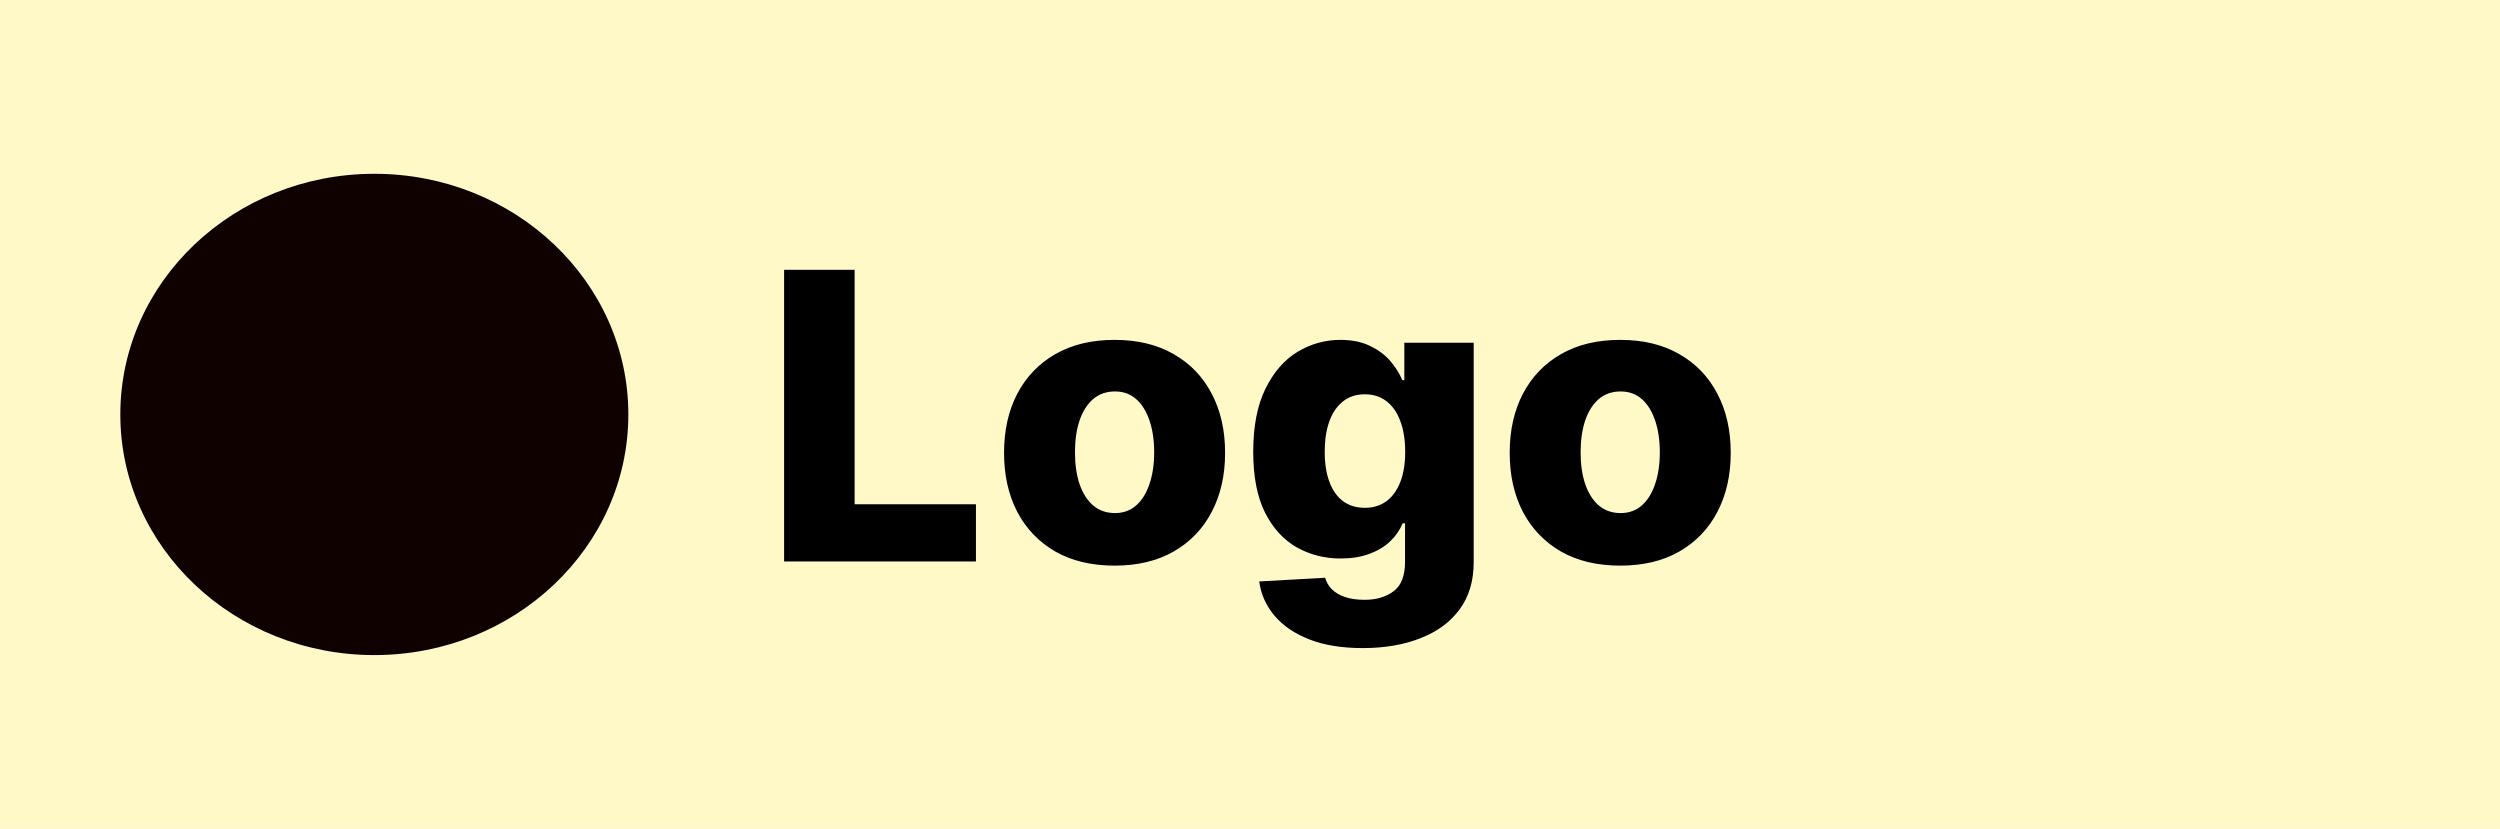
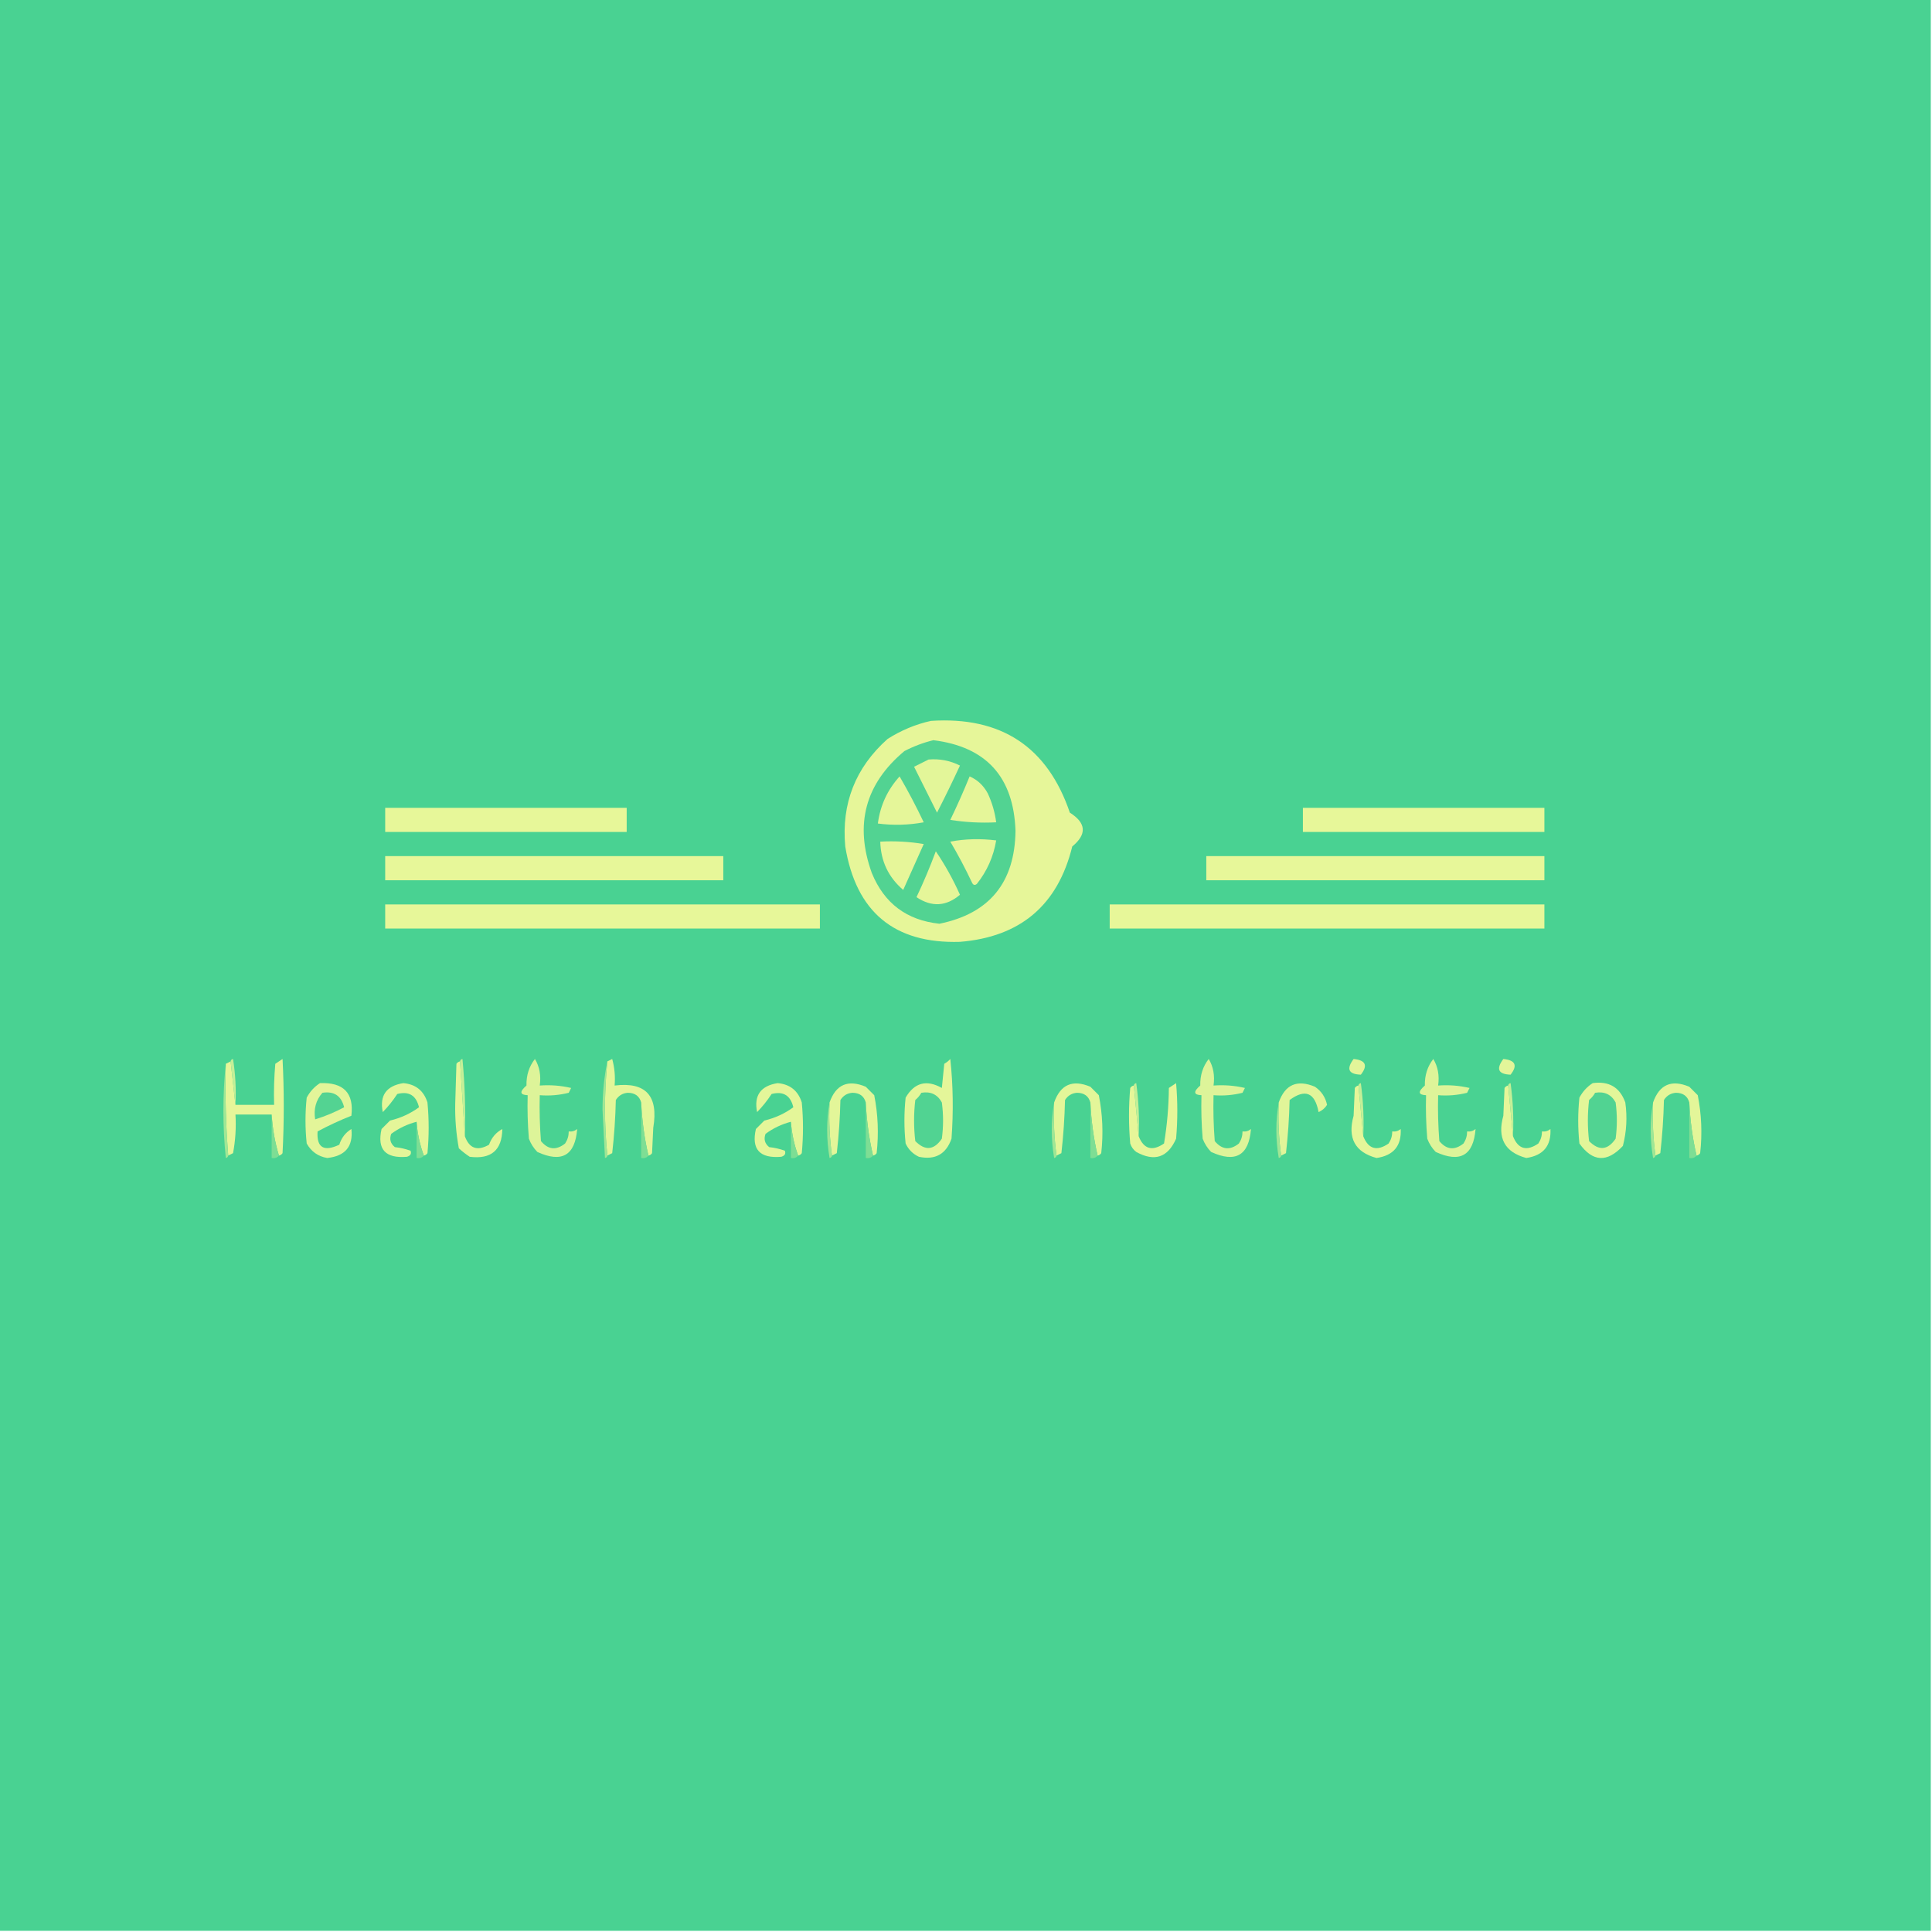
- <svg xmlns="http://www.w3.org/2000/svg" width="187" height="62" viewBox="0 0 187 62" fill="none">
-   <rect width="187" height="62" fill="#FFF9C7" />
-   <path d="M58.651 42V20.182H63.925V37.717H73.001V42H58.651ZM83.37 42.309C81.651 42.309 80.174 41.957 78.938 41.254C77.709 40.544 76.761 39.557 76.094 38.293C75.433 37.021 75.103 35.548 75.103 33.871C75.103 32.188 75.433 30.715 76.094 29.45C76.761 28.179 77.709 27.192 78.938 26.489C80.174 25.778 81.651 25.423 83.37 25.423C85.089 25.423 86.562 25.778 87.791 26.489C89.027 27.192 89.975 28.179 90.635 29.45C91.303 30.715 91.637 32.188 91.637 33.871C91.637 35.548 91.303 37.021 90.635 38.293C89.975 39.557 89.027 40.544 87.791 41.254C86.562 41.957 85.089 42.309 83.37 42.309ZM83.402 38.378C84.027 38.378 84.556 38.186 84.989 37.803C85.422 37.419 85.753 36.886 85.98 36.205C86.214 35.523 86.332 34.734 86.332 33.84C86.332 32.93 86.214 32.135 85.98 31.453C85.753 30.771 85.422 30.239 84.989 29.855C84.556 29.472 84.027 29.28 83.402 29.28C82.755 29.28 82.209 29.472 81.761 29.855C81.321 30.239 80.984 30.771 80.749 31.453C80.522 32.135 80.408 32.93 80.408 33.84C80.408 34.734 80.522 35.523 80.749 36.205C80.984 36.886 81.321 37.419 81.761 37.803C82.209 38.186 82.755 38.378 83.402 38.378ZM101.933 48.477C100.378 48.477 99.046 48.261 97.938 47.827C96.83 47.394 95.96 46.801 95.328 46.048C94.696 45.295 94.316 44.443 94.188 43.492L99.121 43.215C99.213 43.548 99.384 43.84 99.632 44.088C99.888 44.337 100.218 44.528 100.623 44.663C101.035 44.798 101.518 44.866 102.072 44.866C102.945 44.866 103.666 44.653 104.235 44.227C104.81 43.807 105.097 43.072 105.097 42.021V39.145H104.916C104.71 39.649 104.398 40.1 103.979 40.498C103.56 40.896 103.038 41.208 102.413 41.435C101.795 41.663 101.085 41.776 100.282 41.776C99.089 41.776 97.995 41.499 97.001 40.945C96.014 40.384 95.222 39.518 94.625 38.346C94.036 37.167 93.741 35.651 93.741 33.797C93.741 31.886 94.046 30.313 94.657 29.077C95.268 27.834 96.067 26.915 97.054 26.318C98.049 25.722 99.117 25.423 100.261 25.423C101.12 25.423 101.855 25.572 102.466 25.871C103.084 26.162 103.592 26.538 103.99 27C104.387 27.462 104.689 27.941 104.895 28.438H105.044V25.636H110.232V42.064C110.232 43.449 109.884 44.617 109.188 45.569C108.492 46.521 107.519 47.242 106.269 47.731C105.019 48.229 103.574 48.477 101.933 48.477ZM102.093 37.984C102.725 37.984 103.265 37.817 103.713 37.483C104.16 37.149 104.504 36.67 104.746 36.045C104.987 35.42 105.108 34.67 105.108 33.797C105.108 32.909 104.987 32.146 104.746 31.506C104.512 30.86 104.167 30.363 103.713 30.015C103.265 29.667 102.725 29.493 102.093 29.493C101.447 29.493 100.9 29.671 100.453 30.026C100.005 30.381 99.664 30.881 99.43 31.528C99.203 32.167 99.089 32.923 99.089 33.797C99.089 34.67 99.206 35.42 99.441 36.045C99.675 36.67 100.012 37.149 100.453 37.483C100.9 37.817 101.447 37.984 102.093 37.984ZM121.192 42.309C119.473 42.309 117.996 41.957 116.76 41.254C115.532 40.544 114.583 39.557 113.916 38.293C113.255 37.021 112.925 35.548 112.925 33.871C112.925 32.188 113.255 30.715 113.916 29.45C114.583 28.179 115.532 27.192 116.76 26.489C117.996 25.778 119.473 25.423 121.192 25.423C122.911 25.423 124.385 25.778 125.613 26.489C126.849 27.192 127.797 28.179 128.458 29.45C129.125 30.715 129.459 32.188 129.459 33.871C129.459 35.548 129.125 37.021 128.458 38.293C127.797 39.557 126.849 40.544 125.613 41.254C124.385 41.957 122.911 42.309 121.192 42.309ZM121.224 38.378C121.849 38.378 122.378 38.186 122.811 37.803C123.245 37.419 123.575 36.886 123.802 36.205C124.037 35.523 124.154 34.734 124.154 33.84C124.154 32.93 124.037 32.135 123.802 31.453C123.575 30.771 123.245 30.239 122.811 29.855C122.378 29.472 121.849 29.28 121.224 29.28C120.578 29.28 120.031 29.472 119.583 29.855C119.143 30.239 118.806 30.771 118.571 31.453C118.344 32.135 118.23 32.93 118.23 33.84C118.23 34.734 118.344 35.523 118.571 36.205C118.806 36.886 119.143 37.419 119.583 37.803C120.031 38.186 120.578 38.378 121.224 38.378Z" fill="black" />
-   <path d="M47 31C47 40.941 38.493 49 28 49C17.507 49 9 40.941 9 31C9 21.059 17.507 13 28 13C38.493 13 47 21.059 47 31Z" fill="#100101" />
+ <svg xmlns="http://www.w3.org/2000/svg" version="1.1" width="800px" height="800px" style="shape-rendering:geometricPrecision; text-rendering:geometricPrecision; image-rendering:optimizeQuality; fill-rule:evenodd; clip-rule:evenodd">
+   <g>
+     <path style="opacity:1" fill="#49d292" d="M -0.5,-0.5 C 266.167,-0.5 532.833,-0.5 799.5,-0.5C 799.5,266.167 799.5,532.833 799.5,799.5C 532.833,799.5 266.167,799.5 -0.5,799.5C -0.5,532.833 -0.5,266.167 -0.5,-0.5 Z" />
+   </g>
+   <g>
+     <path style="opacity:1" fill="#e6f699" d="M 385.5,298.5 C 414.576,296.597 433.743,309.264 443,336.5C 449.797,340.79 450.13,345.457 444,350.5C 438.033,374.795 422.533,387.962 397.5,390C 370.296,390.815 354.463,377.648 350,350.5C 348.371,332.719 354.204,317.886 367.5,306C 373.149,302.402 379.149,299.902 385.5,298.5 Z" />
+   </g>
+   <g>
+     <path style="opacity:1" fill="#52d392" d="M 386.5,306.5 C 408.38,309.221 419.713,321.721 420.5,344C 420.234,365.43 409.734,378.264 389,382.5C 375.479,381.074 366.146,374.074 361,361.5C 353.757,341.4 358.257,324.567 374.5,311C 378.432,308.972 382.432,307.472 386.5,306.5 Z" />
+   </g>
+   <g>
+     <path style="opacity:1" fill="#e3f699" d="M 384.5,314.5 C 389.08,314.113 393.414,314.947 397.5,317C 394.461,323.577 391.295,330.077 388,336.5C 384.833,330.167 381.667,323.833 378.5,317.5C 380.594,316.482 382.594,315.482 384.5,314.5 Z" />
+   </g>
+   <g>
+     <path style="opacity:1" fill="#e5f699" d="M 372.5,321.5 C 376.044,327.582 379.377,333.916 382.5,340.5C 376.193,341.664 369.859,341.831 363.5,341C 364.481,333.54 367.481,327.04 372.5,321.5 Z" />
+   </g>
+   <g>
+     <path style="opacity:1" fill="#e5f699" d="M 401.5,321.5 C 404.721,322.882 407.221,325.215 409,328.5C 410.79,332.327 411.956,336.327 412.5,340.5C 406.132,340.83 399.798,340.496 393.5,339.5C 396.366,333.559 399.033,327.559 401.5,321.5 Z" />
+   </g>
+   <g>
+     <path style="opacity:1" fill="#e7f799" d="M 159.5,334.5 C 192.833,334.5 226.167,334.5 259.5,334.5C 259.5,337.833 259.5,341.167 259.5,344.5C 226.167,344.5 192.833,344.5 159.5,344.5C 159.5,341.167 159.5,337.833 159.5,334.5 Z" />
+   </g>
+   <g>
+     <path style="opacity:1" fill="#e7f799" d="M 539.5,334.5 C 572.833,334.5 606.167,334.5 639.5,334.5C 639.5,337.833 639.5,341.167 639.5,344.5C 606.167,344.5 572.833,344.5 539.5,344.5C 539.5,341.167 539.5,337.833 539.5,334.5 Z" />
+   </g>
+   <g>
+     <path style="opacity:1" fill="#e7f699" d="M 393.5,348.5 C 399.653,347.347 405.986,347.18 412.5,348C 411.377,354.708 408.71,360.708 404.5,366C 403.668,366.688 403.002,366.521 402.5,365.5C 399.726,359.613 396.726,353.947 393.5,348.5 Z" />
+   </g>
+   <g>
+     <path style="opacity:1" fill="#e6f699" d="M 364.5,348.5 C 370.537,348.171 376.537,348.504 382.5,349.5C 379.667,355.833 376.833,362.167 374,368.5C 367.878,363.255 364.711,356.588 364.5,348.5 Z" />
+   </g>
+   <g>
+     <path style="opacity:1" fill="#e5f699" d="M 387.5,352.5 C 391.313,358.115 394.646,364.115 397.5,370.5C 391.803,375.358 385.803,375.691 379.5,371.5C 382.455,365.26 385.122,358.927 387.5,352.5 Z" />
+   </g>
+   <g>
+     <path style="opacity:1" fill="#e7f799" d="M 159.5,354.5 C 206.167,354.5 252.833,354.5 299.5,354.5C 299.5,357.833 299.5,361.167 299.5,364.5C 252.833,364.5 206.167,364.5 159.5,364.5C 159.5,361.167 159.5,357.833 159.5,354.5 Z" />
+   </g>
+   <g>
+     <path style="opacity:1" fill="#e7f799" d="M 499.5,354.5 C 546.167,354.5 592.833,354.5 639.5,354.5C 639.5,357.833 639.5,361.167 639.5,364.5C 592.833,364.5 546.167,364.5 499.5,364.5C 499.5,361.167 499.5,357.833 499.5,354.5 Z" />
+   </g>
+   <g>
+     <path style="opacity:1" fill="#e7f799" d="M 159.5,374.5 C 219.5,374.5 279.5,374.5 339.5,374.5C 339.5,377.833 339.5,381.167 339.5,384.5C 279.5,384.5 219.5,384.5 159.5,384.5C 159.5,381.167 159.5,377.833 159.5,374.5 Z" />
+   </g>
+   <g>
+     <path style="opacity:1" fill="#e7f799" d="M 459.5,374.5 C 519.5,374.5 579.5,374.5 639.5,374.5C 639.5,377.833 639.5,381.167 639.5,384.5C 579.5,384.5 519.5,384.5 459.5,384.5C 459.5,381.167 459.5,377.833 459.5,374.5 Z" />
+   </g>
+   <g>
+     <path style="opacity:1" fill="#e3f599" d="M 560.5,438.5 C 565.493,438.997 566.493,441.164 563.5,445C 558.382,444.824 557.382,442.658 560.5,438.5 Z" />
+   </g>
+   <g>
+     <path style="opacity:1" fill="#e3f599" d="M 622.5,438.5 C 627.493,438.997 628.493,441.164 625.5,445C 620.382,444.824 619.382,442.658 622.5,438.5 Z" />
+   </g>
+   <g>
+     <path style="opacity:1" fill="#e6f699" d="M 115.5,478.5 C 113.854,473.073 112.854,467.406 112.5,461.5C 107.5,461.5 102.5,461.5 97.5,461.5C 97.828,466.875 97.495,472.208 96.5,477.5C 95.817,477.863 95.15,478.196 94.5,478.5C 93.505,466.011 93.171,453.344 93.5,440.5C 94.167,440.167 94.833,439.833 95.5,439.5C 96.167,445.5 96.833,451.5 97.5,457.5C 102.833,457.5 108.167,457.5 113.5,457.5C 113.334,451.824 113.501,446.157 114,440.5C 115,439.833 116,439.167 117,438.5C 117.667,451.5 117.667,464.5 117,477.5C 116.617,478.056 116.117,478.389 115.5,478.5 Z" />
+   </g>
+   <g>
+     <path style="opacity:1" fill="#c4ef97" d="M 95.5,439.5 C 95.56,438.957 95.893,438.624 96.5,438.5C 97.496,444.798 97.83,451.132 97.5,457.5C 96.833,451.5 96.167,445.5 95.5,439.5 Z" />
+   </g>
+   <g>
+     <path style="opacity:1" fill="#e5f699" d="M 190.5,439.5 C 191.167,449.833 191.833,460.167 192.5,470.5C 194.334,475.577 197.667,476.744 202.5,474C 203.523,471.103 205.357,468.936 208,467.5C 207.876,476.283 203.376,480.116 194.5,479C 192.91,477.954 191.41,476.787 190,475.5C 188.874,469.437 188.374,463.271 188.5,457C 188.667,451.5 188.833,446 189,440.5C 189.383,439.944 189.883,439.611 190.5,439.5 Z" />
+   </g>
+   <g>
+     <path style="opacity:1" fill="#c5ef97" d="M 190.5,439.5 C 190.56,438.957 190.893,438.624 191.5,438.5C 192.499,449.146 192.832,459.813 192.5,470.5C 191.833,460.167 191.167,449.833 190.5,439.5 Z" />
+   </g>
+   <g>
+     <path style="opacity:1" fill="#ddf499" d="M 221.5,438.5 C 223.414,441.684 224.08,445.351 223.5,449.5C 227.884,449.174 232.217,449.508 236.5,450.5C 236.167,451.167 235.833,451.833 235.5,452.5C 231.555,453.491 227.555,453.824 223.5,453.5C 223.334,459.842 223.5,466.175 224,472.5C 226.971,476.092 230.304,476.425 234,473.5C 235.009,471.975 235.509,470.308 235.5,468.5C 236.822,468.67 237.989,468.337 239,467.5C 238.133,478.469 232.633,481.635 222.5,477C 220.959,475.421 219.792,473.587 219,471.5C 218.501,465.509 218.334,459.509 218.5,453.5C 215.226,453.372 215.059,452.039 218,449.5C 217.907,445.275 219.074,441.608 221.5,438.5 Z" />
+   </g>
+   <g>
+     <path style="opacity:1" fill="#e3f699" d="M 268.5,478.5 C 266.848,471.39 265.848,464.057 265.5,456.5C 264.758,453.862 262.925,452.529 260,452.5C 257.849,452.643 256.182,453.643 255,455.5C 254.831,462.856 254.331,470.189 253.5,477.5C 252.817,477.863 252.15,478.196 251.5,478.5C 250.179,465.598 250.179,452.598 251.5,439.5C 252.15,439.196 252.817,438.863 253.5,438.5C 254.489,442.107 254.823,445.774 254.5,449.5C 267.4,447.91 272.733,453.743 270.5,467C 270.333,470.5 270.167,474 270,477.5C 269.617,478.056 269.117,478.389 268.5,478.5 Z" />
+   </g>
+   <g>
+     <path style="opacity:1" fill="#e4f699" d="M 393.5,438.5 C 394.659,449.326 394.826,460.326 394,471.5C 391.747,477.926 387.247,480.426 380.5,479C 378,477.833 376.167,476 375,473.5C 374.333,467.167 374.333,460.833 375,454.5C 378.645,448.278 383.645,446.945 390,450.5C 390.333,447.167 390.667,443.833 391,440.5C 391.995,439.934 392.828,439.267 393.5,438.5 Z" />
+   </g>
+   <g>
+     <path style="opacity:1" fill="#ddf499" d="M 500.5,438.5 C 502.414,441.684 503.08,445.351 502.5,449.5C 506.884,449.174 511.217,449.508 515.5,450.5C 515.167,451.167 514.833,451.833 514.5,452.5C 510.555,453.491 506.555,453.824 502.5,453.5C 502.334,459.842 502.5,466.175 503,472.5C 505.971,476.092 509.304,476.425 513,473.5C 514.009,471.975 514.509,470.308 514.5,468.5C 515.822,468.67 516.989,468.337 518,467.5C 517.133,478.469 511.633,481.635 501.5,477C 499.959,475.421 498.792,473.587 498,471.5C 497.501,465.509 497.334,459.509 497.5,453.5C 494.226,453.372 494.059,452.039 497,449.5C 496.907,445.275 498.074,441.608 500.5,438.5 Z" />
+   </g>
+   <g>
+     <path style="opacity:1" fill="#ddf499" d="M 593.5,438.5 C 595.414,441.684 596.08,445.351 595.5,449.5C 599.884,449.174 604.217,449.508 608.5,450.5C 608.167,451.167 607.833,451.833 607.5,452.5C 603.555,453.491 599.555,453.824 595.5,453.5C 595.334,459.842 595.5,466.175 596,472.5C 598.971,476.092 602.304,476.425 606,473.5C 607.009,471.975 607.509,470.308 607.5,468.5C 608.822,468.67 609.989,468.337 611,467.5C 610.133,478.469 604.633,481.635 594.5,477C 592.959,475.421 591.792,473.587 591,471.5C 590.501,465.509 590.334,459.509 590.5,453.5C 587.226,453.372 587.059,452.039 590,449.5C 589.907,445.275 591.074,441.608 593.5,438.5 Z" />
+   </g>
+   <g>
+     <path style="opacity:1" fill="#a1e795" d="M 93.5,440.5 C 93.171,453.344 93.505,466.011 94.5,478.5C 94.44,479.043 94.107,479.376 93.5,479.5C 92.175,466.339 92.175,453.339 93.5,440.5 Z" />
+   </g>
+   <g>
+     <path style="opacity:1" fill="#a1e695" d="M 251.5,439.5 C 250.179,452.598 250.179,465.598 251.5,478.5C 251.44,479.043 251.107,479.376 250.5,479.5C 250.167,472.833 249.833,466.167 249.5,459.5C 249.503,452.465 250.17,445.798 251.5,439.5 Z" />
+   </g>
+   <g>
+     <path style="opacity:1" fill="#e3f599" d="M 132.5,448.5 C 142.283,448.111 146.617,452.611 145.5,462C 140.713,463.893 136.047,466.06 131.5,468.5C 131.07,475.186 134.07,477.02 140.5,474C 141.374,471.171 143.041,469.004 145.5,467.5C 146.301,474.715 142.968,478.715 135.5,479.5C 131.719,478.858 128.885,476.858 127,473.5C 126.333,467.167 126.333,460.833 127,454.5C 128.36,451.977 130.193,449.977 132.5,448.5 Z" />
+   </g>
+   <g>
+     <path style="opacity:1" fill="#e4f699" d="M 175.5,478.5 C 173.862,474.087 172.862,469.421 172.5,464.5C 168.672,465.497 165.172,467.164 162,469.5C 161.175,471.701 161.675,473.534 163.5,475C 165.764,475.236 167.931,475.736 170,476.5C 170.456,477.744 169.956,478.577 168.5,479C 159.579,479.756 156.079,475.923 158,467.5C 159.167,466.333 160.333,465.167 161.5,464C 165.954,462.936 169.954,461.103 173.5,458.5C 172.329,453.584 169.329,451.751 164.5,453C 162.713,455.734 160.713,458.234 158.5,460.5C 157.112,453.631 159.945,449.631 167,448.5C 172.121,448.957 175.455,451.623 177,456.5C 177.667,463.5 177.667,470.5 177,477.5C 176.617,478.056 176.117,478.389 175.5,478.5 Z" />
+   </g>
+   <g>
+     <path style="opacity:1" fill="#e4f699" d="M 330.5,478.5 C 328.862,474.087 327.862,469.421 327.5,464.5C 323.672,465.497 320.172,467.164 317,469.5C 316.175,471.701 316.675,473.534 318.5,475C 320.764,475.236 322.931,475.736 325,476.5C 325.456,477.744 324.956,478.577 323.5,479C 314.579,479.756 311.079,475.923 313,467.5C 314.167,466.333 315.333,465.167 316.5,464C 320.954,462.936 324.954,461.103 328.5,458.5C 327.329,453.584 324.329,451.751 319.5,453C 317.713,455.734 315.713,458.234 313.5,460.5C 312.112,453.631 314.945,449.631 322,448.5C 327.121,448.957 330.455,451.623 332,456.5C 332.667,463.5 332.667,470.5 332,477.5C 331.617,478.056 331.117,478.389 330.5,478.5 Z" />
+   </g>
+   <g>
+     <path style="opacity:1" fill="#e3f699" d="M 361.5,478.5 C 359.848,471.39 358.848,464.057 358.5,456.5C 357.758,453.862 355.925,452.529 353,452.5C 350.849,452.643 349.182,453.643 348,455.5C 347.831,462.856 347.331,470.189 346.5,477.5C 345.817,477.863 345.15,478.196 344.5,478.5C 343.508,471.352 343.175,464.019 343.5,456.5C 346.131,449.062 351.131,446.895 358.5,450C 359.667,451.167 360.833,452.333 362,453.5C 363.568,461.421 363.901,469.421 363,477.5C 362.617,478.056 362.117,478.389 361.5,478.5 Z" />
+   </g>
+   <g>
+     <path style="opacity:1" fill="#e3f699" d="M 454.5,478.5 C 452.848,471.39 451.848,464.057 451.5,456.5C 450.758,453.862 448.925,452.529 446,452.5C 443.849,452.643 442.182,453.643 441,455.5C 440.831,462.856 440.331,470.189 439.5,477.5C 438.817,477.863 438.15,478.196 437.5,478.5C 436.508,471.352 436.175,464.019 436.5,456.5C 439.131,449.062 444.131,446.895 451.5,450C 452.667,451.167 453.833,452.333 455,453.5C 456.568,461.421 456.901,469.421 456,477.5C 455.617,478.056 455.117,478.389 454.5,478.5 Z" />
+   </g>
+   <g>
+     <path style="opacity:1" fill="#e1f599" d="M 530.5,478.5 C 529.508,471.352 529.175,464.019 529.5,456.5C 532.131,449.062 537.131,446.895 544.5,450C 547.178,451.841 548.845,454.341 549.5,457.5C 548.653,458.845 547.487,459.845 546,460.5C 544.476,452.397 540.476,450.731 534,455.5C 533.831,462.856 533.331,470.189 532.5,477.5C 531.817,477.863 531.15,478.196 530.5,478.5 Z" />
+   </g>
+   <g>
+     <path style="opacity:1" fill="#e3f699" d="M 659.5,448.5 C 666.247,447.566 670.747,450.232 673,456.5C 673.861,462.585 673.527,468.585 672,474.5C 665.471,481.493 659.471,481.159 654,473.5C 653.333,467.167 653.333,460.833 654,454.5C 655.36,451.977 657.193,449.977 659.5,448.5 Z" />
+   </g>
+   <g>
+     <path style="opacity:1" fill="#e3f699" d="M 702.5,478.5 C 700.848,471.39 699.848,464.057 699.5,456.5C 698.758,453.862 696.925,452.529 694,452.5C 691.849,452.643 690.182,453.643 689,455.5C 688.831,462.856 688.331,470.189 687.5,477.5C 686.817,477.863 686.15,478.196 685.5,478.5C 684.508,471.352 684.175,464.019 684.5,456.5C 687.131,449.062 692.131,446.895 699.5,450C 700.667,451.167 701.833,452.333 703,453.5C 704.568,461.421 704.901,469.421 704,477.5C 703.617,478.056 703.117,478.389 702.5,478.5 Z" />
+   </g>
+   <g>
+     <path style="opacity:1" fill="#e6f699" d="M 469.5,449.5 C 470.167,456.5 470.833,463.5 471.5,470.5C 473.63,475.832 477.13,476.832 482,473.5C 483.267,465.938 483.934,458.271 484,450.5C 485,449.833 486,449.167 487,448.5C 487.667,456.167 487.667,463.833 487,471.5C 483.547,479.318 478.047,481.151 470.5,477C 469.299,476.097 468.465,474.931 468,473.5C 467.333,465.833 467.333,458.167 468,450.5C 468.383,449.944 468.883,449.611 469.5,449.5 Z" />
+   </g>
+   <g>
+     <path style="opacity:1" fill="#c4ef97" d="M 469.5,449.5 C 469.56,448.957 469.893,448.624 470.5,448.5C 471.497,455.803 471.831,463.137 471.5,470.5C 470.833,463.5 470.167,456.5 469.5,449.5 Z" />
+   </g>
+   <g>
+     <path style="opacity:1" fill="#e5f699" d="M 562.5,449.5 C 563.167,456.5 563.833,463.5 564.5,470.5C 566.63,475.832 570.13,476.832 575,473.5C 576.009,471.975 576.509,470.308 576.5,468.5C 577.822,468.67 578.989,468.337 580,467.5C 580.369,474.472 577.036,478.472 570,479.5C 561.078,477.092 557.911,471.259 560.5,462C 560.667,458.167 560.833,454.333 561,450.5C 561.383,449.944 561.883,449.611 562.5,449.5 Z" />
+   </g>
+   <g>
+     <path style="opacity:1" fill="#c4ef97" d="M 562.5,449.5 C 562.56,448.957 562.893,448.624 563.5,448.5C 564.497,455.803 564.831,463.137 564.5,470.5C 563.833,463.5 563.167,456.5 562.5,449.5 Z" />
+   </g>
+   <g>
+     <path style="opacity:1" fill="#e5f699" d="M 624.5,449.5 C 625.167,456.5 625.833,463.5 626.5,470.5C 628.63,475.832 632.13,476.832 637,473.5C 638.009,471.975 638.509,470.308 638.5,468.5C 639.822,468.67 640.989,468.337 642,467.5C 642.369,474.472 639.036,478.472 632,479.5C 623.078,477.092 619.911,471.259 622.5,462C 622.667,458.167 622.833,454.333 623,450.5C 623.383,449.944 623.883,449.611 624.5,449.5 Z" />
+   </g>
+   <g>
+     <path style="opacity:1" fill="#c4ef97" d="M 624.5,449.5 C 624.56,448.957 624.893,448.624 625.5,448.5C 626.497,455.803 626.831,463.137 626.5,470.5C 625.833,463.5 625.167,456.5 624.5,449.5 Z" />
+   </g>
+   <g>
+     <path style="opacity:1" fill="#53d392" d="M 133.5,452.5 C 138.333,451.75 141.333,453.75 142.5,458.5C 138.626,460.566 134.626,462.233 130.5,463.5C 129.807,459.247 130.807,455.581 133.5,452.5 Z" />
+   </g>
+   <g>
+     <path style="opacity:1" fill="#51d392" d="M 381.5,452.5 C 385.355,451.845 388.188,453.179 390,456.5C 390.667,461.5 390.667,466.5 390,471.5C 386.74,476.285 383.073,476.619 379,472.5C 378.333,466.833 378.333,461.167 379,455.5C 380.045,454.627 380.878,453.627 381.5,452.5 Z" />
+   </g>
+   <g>
+     <path style="opacity:1" fill="#51d392" d="M 660.5,452.5 C 664.355,451.845 667.188,453.179 669,456.5C 669.667,461.5 669.667,466.5 669,471.5C 665.74,476.285 662.073,476.619 658,472.5C 657.333,466.833 657.333,461.167 658,455.5C 659.045,454.627 659.878,453.627 660.5,452.5 Z" />
+   </g>
+   <g>
+     <path style="opacity:1" fill="#7ede94" d="M 265.5,456.5 C 265.848,464.057 266.848,471.39 268.5,478.5C 267.791,479.404 266.791,479.737 265.5,479.5C 265.5,471.833 265.5,464.167 265.5,456.5 Z" />
+   </g>
+   <g>
+     <path style="opacity:1" fill="#a0e695" d="M 343.5,456.5 C 343.175,464.019 343.508,471.352 344.5,478.5C 344.44,479.043 344.107,479.376 343.5,479.5C 342.18,471.677 342.18,464.01 343.5,456.5 Z" />
+   </g>
+   <g>
+     <path style="opacity:1" fill="#7ede94" d="M 358.5,456.5 C 358.848,464.057 359.848,471.39 361.5,478.5C 360.791,479.404 359.791,479.737 358.5,479.5C 358.5,471.833 358.5,464.167 358.5,456.5 Z" />
+   </g>
+   <g>
+     <path style="opacity:1" fill="#a0e695" d="M 436.5,456.5 C 436.175,464.019 436.508,471.352 437.5,478.5C 437.44,479.043 437.107,479.376 436.5,479.5C 435.18,471.677 435.18,464.01 436.5,456.5 Z" />
+   </g>
+   <g>
+     <path style="opacity:1" fill="#7ede94" d="M 451.5,456.5 C 451.848,464.057 452.848,471.39 454.5,478.5C 453.791,479.404 452.791,479.737 451.5,479.5C 451.5,471.833 451.5,464.167 451.5,456.5 Z" />
+   </g>
+   <g>
+     <path style="opacity:1" fill="#a0e695" d="M 529.5,456.5 C 529.175,464.019 529.508,471.352 530.5,478.5C 530.44,479.043 530.107,479.376 529.5,479.5C 528.18,471.677 528.18,464.01 529.5,456.5 Z" />
+   </g>
+   <g>
+     <path style="opacity:1" fill="#a0e695" d="M 684.5,456.5 C 684.175,464.019 684.508,471.352 685.5,478.5C 685.44,479.043 685.107,479.376 684.5,479.5C 683.18,471.677 683.18,464.01 684.5,456.5 Z" />
+   </g>
+   <g>
+     <path style="opacity:1" fill="#7ede94" d="M 699.5,456.5 C 699.848,464.057 700.848,471.39 702.5,478.5C 701.791,479.404 700.791,479.737 699.5,479.5C 699.5,471.833 699.5,464.167 699.5,456.5 Z" />
+   </g>
+   <g>
+     <path style="opacity:1" fill="#7dde94" d="M 112.5,461.5 C 112.854,467.406 113.854,473.073 115.5,478.5C 114.791,479.404 113.791,479.737 112.5,479.5C 112.5,473.5 112.5,467.5 112.5,461.5 Z" />
+   </g>
+   <g>
+     <path style="opacity:1" fill="#7dde94" d="M 172.5,464.5 C 172.862,469.421 173.862,474.087 175.5,478.5C 174.791,479.404 173.791,479.737 172.5,479.5C 172.5,474.5 172.5,469.5 172.5,464.5 Z" />
+   </g>
+   <g>
+     <path style="opacity:1" fill="#7dde94" d="M 327.5,464.5 C 327.862,469.421 328.862,474.087 330.5,478.5C 329.791,479.404 328.791,479.737 327.5,479.5C 327.5,474.5 327.5,469.5 327.5,464.5 Z" />
+   </g>
</svg>
